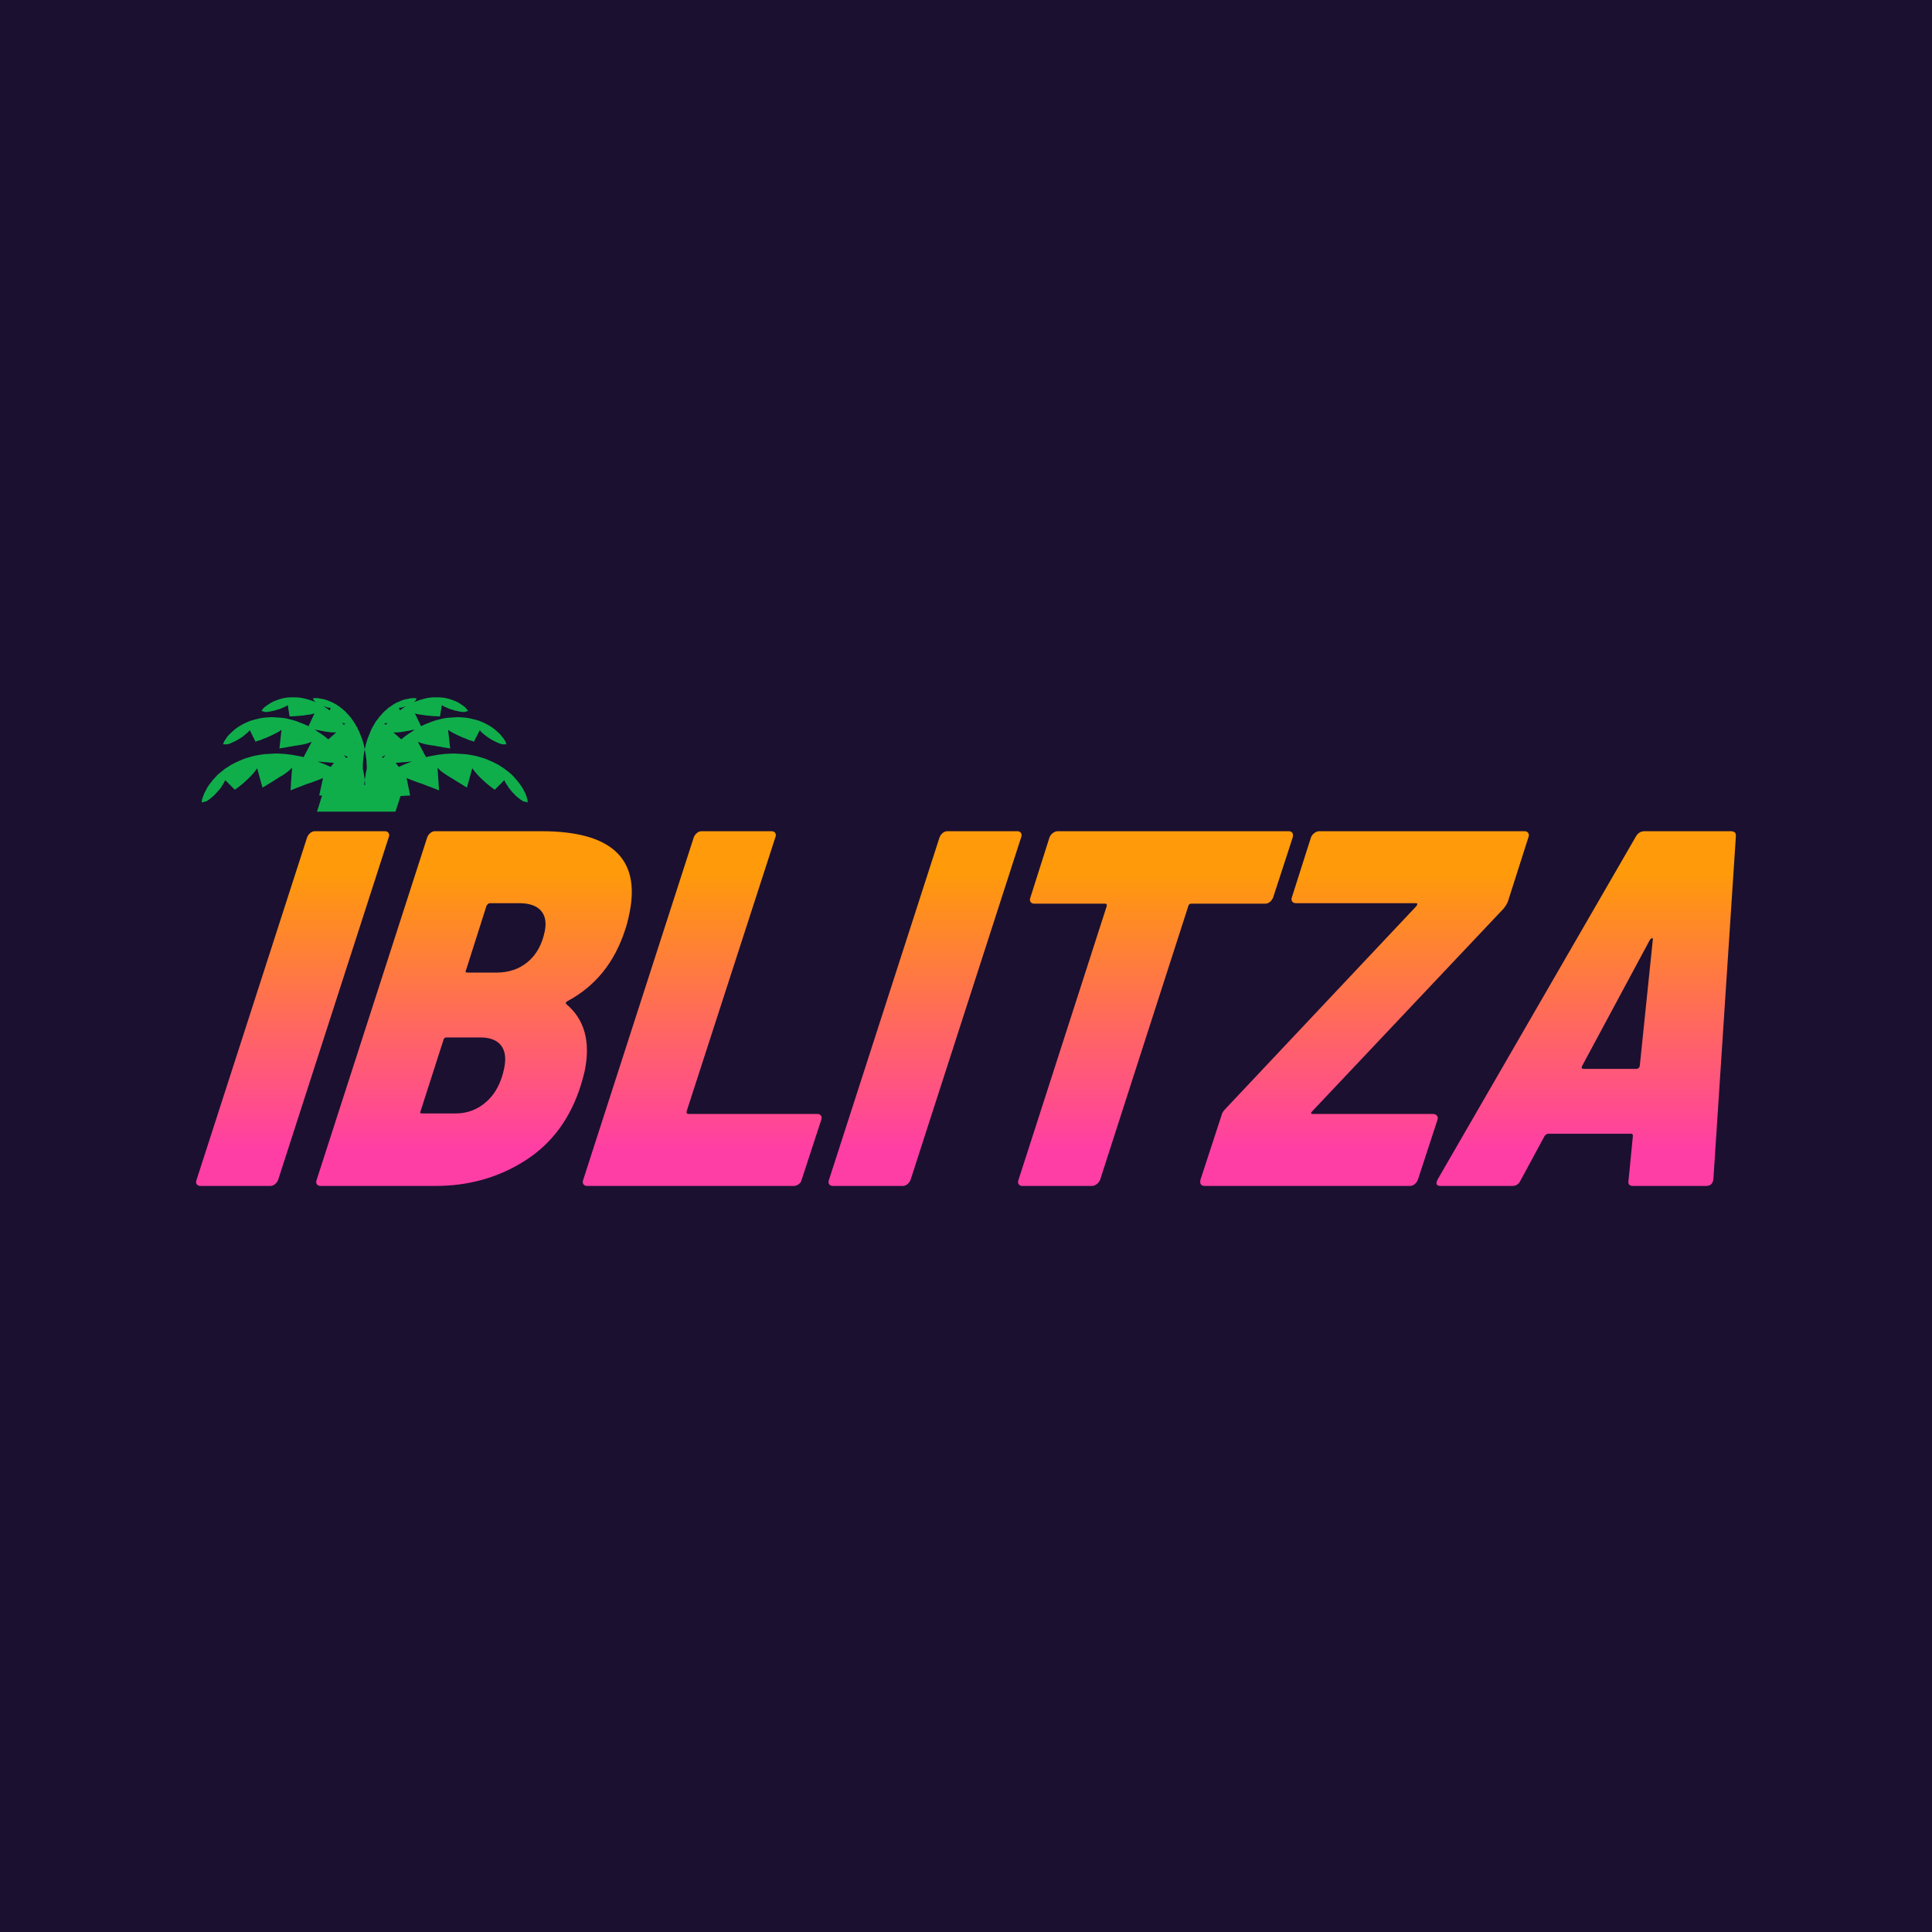
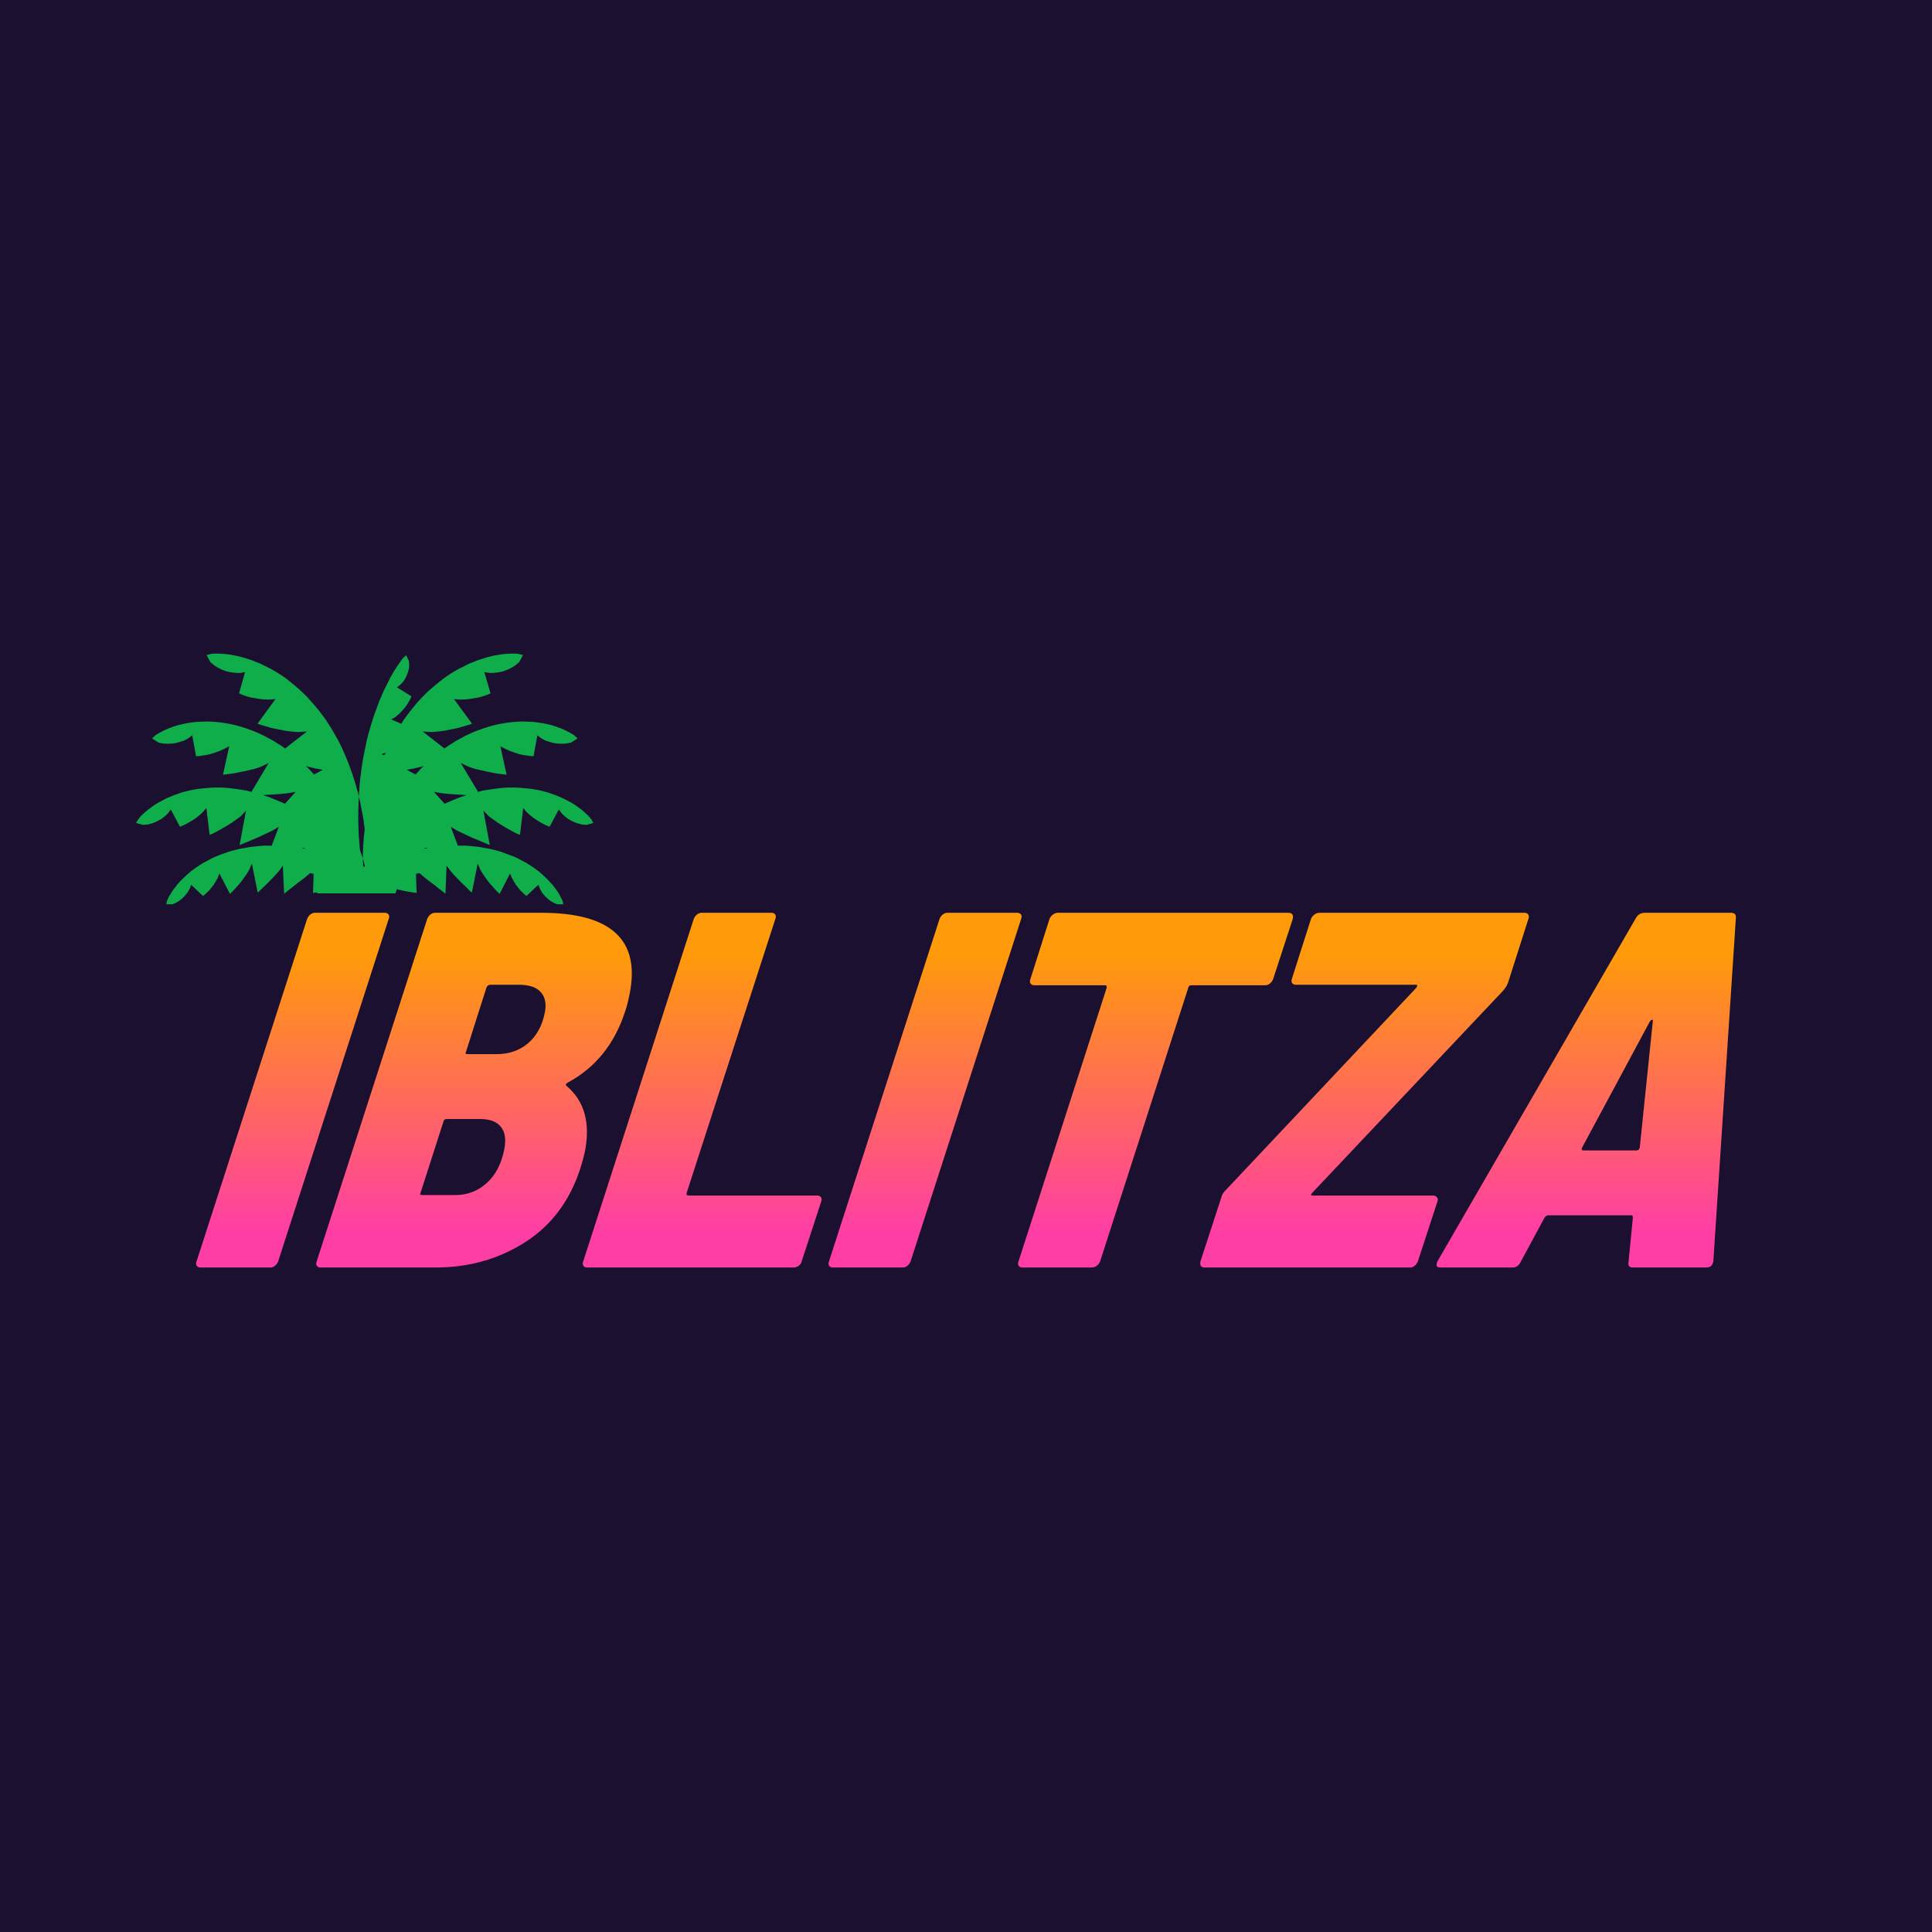
<svg xmlns="http://www.w3.org/2000/svg" viewBox="0 0 1024 1024" width="1024" height="1024">
  <defs>
-     <linearGradient id="sunset" gradientUnits="userSpaceOnUse" x1="0" y1="440.6" x2="0" y2="628.6">
+     <linearGradient id="sunset" gradientUnits="userSpaceOnUse" x1="0" y1="483.8" x2="0" y2="671.8">
      <stop offset="0.12" stop-color="#ff9a0a" />
      <stop offset="0.9" stop-color="#ff3ea5" />
    </linearGradient>
  </defs>
  <rect width="1024" height="1024" fill="#1b1030" />
  <g fill="#0fae4b">
-     <path d="M168.0,430.2 L209.6,430.2 L214.2,416.1 L172.5,416.1Z" />
-     <path d="M193.3,418.2 L194.5,416.8 L195.8,415.7 L197.1,414.7 L198.4,413.8 L199.8,412.9 L201.2,412.0 L202.6,411.1 L204.1,410.3 L205.5,409.5 L207.0,408.7 L208.4,407.9 L209.9,407.2 L211.4,406.5 L212.9,405.8 L214.5,405.1 L216.0,404.5 L217.6,403.9 L219.2,403.3 L220.8,402.8 L222.4,402.2 L224.0,401.8 L225.7,401.3 L227.4,400.9 L229.0,400.6 L230.7,400.3 L232.4,400.0 L234.1,399.8 L235.8,399.6 L237.6,399.5 L239.3,399.4 L241.0,399.4 L242.8,399.5 L244.5,399.6 L246.2,399.7 L248.0,399.9 L249.7,400.2 L251.4,400.5 L253.1,400.9 L254.8,401.4 L256.5,401.9 L258.1,402.5 L259.7,403.2 L261.3,403.9 L262.9,404.7 L264.4,405.5 L265.9,406.5 L267.3,407.4 L268.7,408.5 L270.1,409.6 L271.4,410.7 L272.6,412.0 L273.7,413.3 L274.8,414.6 L275.8,416.0 L276.8,417.4 L277.6,418.9 L278.4,420.4 L279.0,422.0 L279.5,423.6 L279.7,425.3 L279.7,425.3 L277.3,424.7 L275.9,423.8 L274.6,422.8 L273.5,421.9 L272.5,420.8 L271.5,419.8 L270.6,418.7 L269.7,417.6 L268.9,416.3 L268.0,415.0 L267.3,413.5 L262.2,418.6 L261.2,417.8 L260.2,417.1 L259.2,416.3 L258.2,415.5 L257.2,414.6 L256.1,413.6 L255.0,412.6 L253.9,411.5 L252.8,410.3 L251.6,408.9 L250.3,407.2 L247.5,417.4 L246.4,416.8 L245.2,416.0 L244.0,415.3 L242.7,414.5 L241.4,413.7 L240.0,412.8 L238.5,411.9 L237.0,411.0 L235.4,409.9 L233.7,408.7 L231.9,406.9 L232.7,418.9 L231.2,418.3 L229.7,417.7 L228.1,417.1 L226.4,416.5 L224.7,415.8 L223.0,415.2 L221.2,414.6 L219.4,413.9 L217.5,413.2 L215.5,412.4 L217.4,421.6 L215.9,421.7 L214.3,421.8 L212.7,421.9 L211.1,422.0 L209.4,422.1 L207.7,422.1 L205.9,422.0 L204.1,421.9 L202.3,421.8 L200.3,421.5 L198.3,421.1 L196.2,420.3 L193.3,418.2Z M193.3,418.2 L193.7,416.6 L194.4,415.1 L195.1,413.7 L195.8,412.4 L196.6,411.0 L197.4,409.7 L198.3,408.4 L199.1,407.1 L200.0,405.8 L201.0,404.6 L201.9,403.3 L202.9,402.1 L203.8,400.9 L204.9,399.7 L205.9,398.5 L207.0,397.3 L208.1,396.2 L209.2,395.0 L210.4,393.9 L211.6,392.9 L212.8,391.8 L214.0,390.8 L215.3,389.8 L216.6,388.9 L218.0,388.0 L219.3,387.1 L220.7,386.2 L222.2,385.5 L223.6,384.7 L225.1,384.0 L226.6,383.4 L228.1,382.8 L229.7,382.2 L231.3,381.7 L232.9,381.3 L234.5,380.9 L236.1,380.6 L237.7,380.4 L239.4,380.3 L241.1,380.2 L242.7,380.1 L244.4,380.2 L246.0,380.3 L247.7,380.5 L249.3,380.8 L250.9,381.2 L252.5,381.6 L254.1,382.1 L255.6,382.7 L257.1,383.4 L258.6,384.2 L260.0,385.0 L261.3,385.9 L262.6,386.9 L263.8,388.0 L265.0,389.1 L266.0,390.3 L267.0,391.6 L267.9,393.0 L268.4,394.5 L268.4,394.5 L266.1,394.5 L264.6,394.0 L263.2,393.4 L262.0,392.8 L260.8,392.2 L259.7,391.5 L258.6,390.8 L257.5,390.0 L256.4,389.1 L255.3,388.2 L254.3,387.0 L251.2,393.1 L250.2,392.7 L249.1,392.4 L248.0,392.0 L246.9,391.5 L245.8,391.1 L244.6,390.6 L243.3,390.0 L242.0,389.4 L240.6,388.7 L239.1,387.9 L237.5,386.8 L238.6,396.7 L237.4,396.5 L236.2,396.3 L234.9,396.1 L233.5,395.8 L232.1,395.6 L230.6,395.3 L229.1,395.1 L227.4,394.8 L225.6,394.5 L223.7,394.0 L221.5,393.2 L226.8,403.2 L225.3,403.2 L223.8,403.3 L222.2,403.3 L220.6,403.4 L218.9,403.6 L217.2,403.7 L215.4,403.9 L213.6,404.0 L211.7,404.2 L209.7,404.3 L215.0,411.3 L213.8,412.0 L212.5,412.7 L211.2,413.4 L209.8,414.2 L208.5,414.9 L207.0,415.6 L205.5,416.3 L204.0,416.9 L202.3,417.5 L200.6,418.1 L198.7,418.6 L196.6,418.8 L193.3,418.2Z M193.3,418.2 L193.1,416.7 L193.1,415.3 L193.3,413.9 L193.4,412.6 L193.7,411.2 L193.9,409.8 L194.2,408.4 L194.4,407.1 L194.8,405.7 L195.1,404.4 L195.5,403.0 L195.9,401.7 L196.3,400.3 L196.7,399.0 L197.2,397.7 L197.7,396.3 L198.3,395.0 L198.8,393.7 L199.5,392.4 L200.1,391.1 L200.8,389.9 L201.5,388.6 L202.3,387.4 L203.1,386.2 L203.9,385.0 L204.8,383.8 L205.7,382.7 L206.7,381.6 L207.6,380.5 L208.7,379.4 L209.8,378.4 L210.9,377.5 L212.0,376.5 L213.2,375.6 L214.4,374.8 L215.7,374.0 L217.0,373.3 L218.3,372.6 L219.7,372.0 L221.1,371.5 L222.5,371.0 L223.9,370.6 L225.4,370.2 L226.8,369.9 L228.3,369.7 L229.8,369.6 L231.3,369.6 L232.8,369.6 L234.2,369.7 L235.7,369.9 L237.1,370.2 L238.6,370.6 L240.0,371.1 L241.3,371.6 L242.6,372.2 L243.9,373.0 L245.1,373.8 L246.2,374.6 L247.2,375.6 L248.1,376.8 L248.1,376.8 L246.1,377.4 L244.6,377.3 L243.4,377.1 L242.2,376.8 L241.0,376.6 L239.9,376.2 L238.8,375.9 L237.7,375.5 L236.6,375.0 L235.4,374.5 L234.2,373.7 L233.2,379.7 L232.2,379.7 L231.2,379.6 L230.2,379.6 L229.2,379.5 L228.1,379.4 L227.0,379.3 L225.8,379.2 L224.5,379.0 L223.1,378.8 L221.6,378.6 L219.9,378.1 L223.8,386.2 L222.8,386.3 L221.7,386.5 L220.5,386.6 L219.4,386.8 L218.1,387.0 L216.8,387.3 L215.4,387.5 L213.9,387.8 L212.4,388.0 L210.6,388.2 L208.5,388.2 L216.1,394.9 L214.9,395.4 L213.6,395.9 L212.3,396.5 L211.0,397.0 L209.7,397.7 L208.3,398.3 L206.9,399.0 L205.4,399.8 L203.9,400.5 L202.3,401.2 L209.0,405.3 L208.2,406.3 L207.4,407.3 L206.5,408.3 L205.7,409.4 L204.7,410.4 L203.8,411.5 L202.8,412.5 L201.7,413.6 L200.6,414.7 L199.3,415.7 L197.9,416.7 L196.3,417.6 L193.3,418.2Z M193.3,418.2 L192.9,417.2 L192.7,416.2 L192.6,415.2 L192.5,414.1 L192.4,413.1 L192.3,412.1 L192.3,411.1 L192.2,410.0 L192.2,409.0 L192.2,408.0 L192.3,407.0 L192.3,405.9 L192.3,404.9 L192.4,403.9 L192.5,402.8 L192.6,401.8 L192.7,400.8 L192.9,399.7 L193.0,398.7 L193.2,397.7 L193.4,396.7 L193.7,395.6 L193.9,394.6 L194.2,393.6 L194.5,392.6 L194.8,391.6 L195.2,390.6 L195.6,389.6 L196.0,388.6 L196.4,387.6 L196.8,386.7 L197.3,385.7 L197.8,384.8 L198.4,383.8 L198.9,382.9 L199.5,382.0 L200.2,381.2 L200.8,380.3 L201.5,379.5 L202.2,378.7 L202.9,377.9 L203.7,377.1 L204.5,376.4 L205.3,375.7 L206.1,375.0 L207.0,374.4 L207.9,373.8 L208.8,373.2 L209.7,372.7 L210.7,372.2 L211.7,371.8 L212.6,371.4 L213.6,371.0 L214.7,370.7 L215.7,370.5 L216.7,370.3 L217.8,370.1 L218.8,370.0 L219.9,370.0 L220.9,370.2 L220.9,370.2 L220.1,371.5 L219.3,372.2 L218.5,372.8 L217.6,373.2 L216.8,373.6 L216.0,374.0 L215.2,374.3 L214.3,374.6 L213.4,374.9 L212.4,375.1 L211.4,375.2 L213.2,379.3 L212.5,379.7 L211.8,380.1 L211.1,380.5 L210.4,380.9 L209.6,381.3 L208.8,381.7 L207.9,382.1 L207.0,382.5 L206.0,382.9 L204.9,383.2 L203.6,383.5 L208.7,387.7 L208.0,388.2 L207.3,388.7 L206.5,389.2 L205.7,389.8 L204.9,390.3 L204.0,390.9 L203.1,391.5 L202.2,392.0 L201.1,392.7 L200.0,393.3 L198.5,393.8 L205.3,396.7 L204.6,397.4 L203.8,398.1 L203.0,398.8 L202.2,399.6 L201.4,400.3 L200.5,401.1 L199.7,401.9 L198.8,402.7 L197.8,403.6 L196.8,404.4 L202.4,406.1 L202.0,407.0 L201.6,407.9 L201.1,408.8 L200.7,409.7 L200.2,410.7 L199.7,411.6 L199.2,412.5 L198.6,413.5 L197.9,414.5 L197.2,415.4 L196.4,416.4 L195.3,417.3 L193.3,418.2Z M193.3,418.2 L192.2,416.8 L190.9,415.7 L189.6,414.7 L188.2,413.8 L186.9,412.9 L185.5,412.0 L184.1,411.1 L182.6,410.3 L181.2,409.5 L179.7,408.7 L178.2,407.9 L176.8,407.2 L175.3,406.5 L173.7,405.8 L172.2,405.1 L170.6,404.5 L169.1,403.9 L167.5,403.3 L165.9,402.8 L164.3,402.2 L162.6,401.8 L161.0,401.3 L159.3,400.9 L157.7,400.6 L156.0,400.3 L154.3,400.0 L152.6,399.8 L150.8,399.6 L149.1,399.5 L147.4,399.4 L145.7,399.4 L143.9,399.5 L142.2,399.6 L140.4,399.7 L138.7,399.9 L137.0,400.2 L135.3,400.5 L133.6,400.9 L131.9,401.4 L130.2,401.9 L128.6,402.5 L127.0,403.2 L125.4,403.9 L123.8,404.7 L122.3,405.5 L120.8,406.5 L119.3,407.4 L118.0,408.5 L116.6,409.6 L115.3,410.7 L114.1,412.0 L112.9,413.3 L111.9,414.6 L110.8,416.0 L109.9,417.4 L109.1,418.9 L108.3,420.4 L107.7,422.0 L107.1,423.6 L106.9,425.3 L106.9,425.3 L109.4,424.7 L110.8,423.8 L112.0,422.8 L113.1,421.9 L114.2,420.8 L115.1,419.8 L116.1,418.7 L117.0,417.6 L117.8,416.3 L118.6,415.0 L119.4,413.5 L124.5,418.6 L125.5,417.8 L126.5,417.1 L127.5,416.3 L128.5,415.5 L129.5,414.6 L130.6,413.6 L131.7,412.6 L132.8,411.5 L133.9,410.3 L135.1,408.9 L136.3,407.2 L139.1,417.4 L140.3,416.8 L141.5,416.0 L142.7,415.3 L144.0,414.5 L145.3,413.7 L146.7,412.8 L148.1,411.9 L149.7,411.0 L151.3,409.9 L152.9,408.7 L154.8,406.9 L154.0,418.9 L155.5,418.3 L157.0,417.7 L158.6,417.1 L160.2,416.5 L161.9,415.8 L163.7,415.2 L165.5,414.6 L167.3,413.9 L169.2,413.2 L171.2,412.4 L169.2,421.6 L170.8,421.7 L172.4,421.8 L174.0,421.9 L175.6,422.0 L177.3,422.1 L179.0,422.1 L180.8,422.0 L182.6,421.9 L184.4,421.8 L186.3,421.5 L188.3,421.1 L190.5,420.3 L193.3,418.2Z M193.3,418.2 L193.0,416.6 L192.3,415.1 L191.6,413.7 L190.8,412.4 L190.1,411.0 L189.2,409.7 L188.4,408.4 L187.5,407.1 L186.6,405.8 L185.7,404.6 L184.8,403.3 L183.8,402.1 L182.8,400.9 L181.8,399.7 L180.8,398.5 L179.7,397.3 L178.6,396.2 L177.5,395.0 L176.3,393.9 L175.1,392.9 L173.9,391.8 L172.7,390.8 L171.4,389.8 L170.1,388.9 L168.7,388.0 L167.4,387.1 L166.0,386.2 L164.5,385.5 L163.1,384.7 L161.6,384.0 L160.1,383.4 L158.5,382.8 L157.0,382.2 L155.4,381.7 L153.8,381.3 L152.2,380.9 L150.6,380.6 L148.9,380.4 L147.3,380.3 L145.6,380.2 L144.0,380.1 L142.3,380.2 L140.7,380.3 L139.0,380.5 L137.4,380.8 L135.8,381.2 L134.2,381.6 L132.6,382.1 L131.1,382.7 L129.6,383.4 L128.1,384.2 L126.7,385.0 L125.4,385.9 L124.1,386.9 L122.9,388.0 L121.7,389.1 L120.6,390.3 L119.7,391.6 L118.8,393.0 L118.2,394.5 L118.2,394.5 L120.6,394.5 L122.1,394.0 L123.4,393.4 L124.7,392.8 L125.8,392.2 L127.0,391.5 L128.1,390.8 L129.2,390.0 L130.2,389.1 L131.3,388.2 L132.4,387.0 L135.4,393.1 L136.5,392.7 L137.6,392.4 L138.7,392.0 L139.8,391.5 L140.9,391.1 L142.1,390.6 L143.4,390.0 L144.7,389.4 L146.1,388.7 L147.6,387.9 L149.2,386.8 L148.1,396.7 L149.3,396.5 L150.5,396.3 L151.8,396.1 L153.2,395.8 L154.6,395.6 L156.1,395.3 L157.6,395.1 L159.3,394.8 L161.0,394.5 L162.9,394.0 L165.2,393.2 L159.9,403.2 L161.4,403.2 L162.9,403.3 L164.5,403.3 L166.1,403.4 L167.8,403.6 L169.5,403.7 L171.3,403.9 L173.1,404.0 L175.0,404.2 L177.0,404.3 L171.6,411.3 L172.9,412.0 L174.2,412.7 L175.5,413.4 L176.8,414.2 L178.2,414.9 L179.7,415.6 L181.2,416.3 L182.7,416.9 L184.3,417.5 L186.1,418.1 L187.9,418.6 L190.1,418.8 L193.3,418.2Z M193.3,418.2 L193.6,416.7 L193.5,415.3 L193.4,413.9 L193.2,412.6 L193.0,411.2 L192.8,409.8 L192.5,408.4 L192.2,407.1 L191.9,405.7 L191.6,404.4 L191.2,403.0 L190.8,401.7 L190.4,400.3 L189.9,399.0 L189.5,397.7 L189.0,396.3 L188.4,395.0 L187.8,393.7 L187.2,392.4 L186.6,391.1 L185.9,389.9 L185.2,388.6 L184.4,387.4 L183.6,386.2 L182.8,385.0 L181.9,383.8 L181.0,382.7 L180.0,381.6 L179.0,380.5 L178.0,379.4 L176.9,378.4 L175.8,377.5 L174.6,376.5 L173.5,375.6 L172.2,374.8 L171.0,374.0 L169.7,373.3 L168.3,372.6 L167.0,372.0 L165.6,371.5 L164.2,371.0 L162.8,370.6 L161.3,370.2 L159.8,369.9 L158.4,369.7 L156.9,369.6 L155.4,369.6 L153.9,369.6 L152.4,369.7 L151.0,369.9 L149.5,370.2 L148.1,370.6 L146.7,371.1 L145.4,371.6 L144.1,372.2 L142.8,373.0 L141.6,373.8 L140.5,374.6 L139.4,375.6 L138.6,376.8 L138.6,376.8 L140.6,377.4 L142.0,377.3 L143.3,377.1 L144.5,376.8 L145.6,376.6 L146.8,376.2 L147.9,375.9 L149.0,375.5 L150.1,375.0 L151.3,374.5 L152.5,373.7 L153.5,379.7 L154.5,379.7 L155.4,379.6 L156.5,379.6 L157.5,379.5 L158.6,379.4 L159.7,379.3 L160.9,379.2 L162.2,379.0 L163.5,378.8 L165.0,378.6 L166.7,378.1 L162.9,386.2 L163.9,386.3 L165.0,386.5 L166.1,386.6 L167.3,386.8 L168.6,387.0 L169.9,387.3 L171.3,387.5 L172.7,387.8 L174.3,388.0 L176.0,388.2 L178.2,388.2 L170.6,394.9 L171.8,395.4 L173.1,395.9 L174.3,396.5 L175.7,397.0 L177.0,397.7 L178.4,398.3 L179.8,399.0 L181.2,399.8 L182.8,400.5 L184.4,401.2 L177.7,405.3 L178.5,406.3 L179.3,407.3 L180.1,408.3 L181.0,409.4 L181.9,410.4 L182.9,411.5 L183.9,412.5 L185.0,413.6 L186.1,414.7 L187.4,415.7 L188.8,416.7 L190.4,417.6 L193.3,418.2Z M193.3,418.2 L193.8,417.2 L194.0,416.2 L194.1,415.2 L194.2,414.1 L194.3,413.1 L194.4,412.1 L194.4,411.1 L194.4,410.0 L194.4,409.0 L194.4,408.0 L194.4,407.0 L194.4,405.9 L194.3,404.9 L194.3,403.9 L194.2,402.8 L194.1,401.8 L193.9,400.8 L193.8,399.7 L193.6,398.7 L193.4,397.7 L193.2,396.7 L193.0,395.6 L192.8,394.6 L192.5,393.6 L192.2,392.6 L191.9,391.6 L191.5,390.6 L191.1,389.6 L190.7,388.6 L190.3,387.6 L189.8,386.7 L189.4,385.7 L188.8,384.8 L188.3,383.8 L187.7,382.9 L187.1,382.0 L186.5,381.2 L185.9,380.3 L185.2,379.5 L184.5,378.7 L183.7,377.9 L183.0,377.1 L182.2,376.4 L181.4,375.7 L180.5,375.0 L179.7,374.4 L178.8,373.8 L177.9,373.2 L176.9,372.7 L176.0,372.2 L175.0,371.8 L174.0,371.4 L173.0,371.0 L172.0,370.7 L171.0,370.5 L170.0,370.3 L168.9,370.1 L167.9,370.0 L166.8,370.0 L165.8,370.2 L165.8,370.2 L166.6,371.5 L167.4,372.2 L168.2,372.8 L169.0,373.2 L169.8,373.6 L170.7,374.0 L171.5,374.3 L172.4,374.6 L173.3,374.9 L174.2,375.1 L175.3,375.2 L173.5,379.3 L174.2,379.7 L174.9,380.1 L175.6,380.5 L176.3,380.9 L177.1,381.3 L177.9,381.7 L178.8,382.1 L179.7,382.5 L180.7,382.9 L181.7,383.2 L183.0,383.5 L178.0,387.7 L178.7,388.2 L179.4,388.7 L180.2,389.2 L181.0,389.8 L181.8,390.3 L182.6,390.9 L183.5,391.5 L184.5,392.0 L185.5,392.7 L186.7,393.3 L188.2,393.8 L181.3,396.7 L182.1,397.4 L182.9,398.1 L183.7,398.8 L184.5,399.6 L185.3,400.3 L186.2,401.1 L187.0,401.9 L187.9,402.7 L188.9,403.6 L189.9,404.4 L184.3,406.1 L184.7,407.0 L185.1,407.9 L185.5,408.8 L186.0,409.7 L186.5,410.7 L187.0,411.6 L187.5,412.5 L188.1,413.5 L188.7,414.5 L189.5,415.4 L190.3,416.4 L191.3,417.3 L193.3,418.2Z" />
+     <path d="M168.0,473.5 L209.6,473.5 L214.2,459.4 L172.5,459.4Z" />
+     <path d="M193.3,461.5 L194.9,460.0 L196.7,459.0 L198.4,458.1 L200.2,457.3 L202.0,456.6 L203.8,455.8 L205.6,455.2 L207.4,454.5 L209.2,453.9 L211.1,453.3 L212.9,452.7 L214.8,452.2 L216.7,451.7 L218.6,451.2 L220.5,450.7 L222.4,450.3 L224.3,449.9 L226.3,449.6 L228.2,449.3 L230.2,449.0 L232.1,448.8 L234.1,448.6 L236.1,448.4 L238.1,448.3 L240.0,448.2 L242.0,448.2 L244.0,448.2 L246.0,448.2 L248.1,448.3 L250.1,448.5 L252.1,448.7 L254.1,448.9 L256.1,449.3 L258.1,449.6 L260.0,450.0 L262.0,450.5 L264.0,451.0 L265.9,451.6 L267.8,452.3 L269.7,453.0 L271.6,453.7 L273.5,454.5 L275.3,455.4 L277.1,456.4 L278.9,457.3 L280.6,458.4 L282.3,459.5 L284.0,460.7 L285.6,461.9 L287.1,463.2 L288.6,464.6 L290.1,466.0 L291.4,467.4 L292.8,468.9 L294.0,470.5 L295.2,472.1 L296.3,473.8 L297.2,475.5 L298.1,477.3 L298.6,479.3 L298.6,479.3 L295.4,479.3 L293.5,478.5 L291.9,477.6 L290.5,476.5 L289.2,475.3 L288.0,474.0 L287.0,472.6 L286.1,470.9 L285.4,468.9 L279.0,474.9 L277.9,473.9 L276.7,472.8 L275.6,471.7 L274.5,470.3 L273.4,468.9 L272.4,467.2 L271.3,465.3 L270.3,463.0 L264.8,473.8 L263.7,472.7 L262.5,471.5 L261.3,470.1 L260.0,468.7 L258.7,467.1 L257.4,465.3 L256.0,463.3 L254.6,461.0 L253.2,457.7 L250.1,473.1 L248.6,471.8 L247.2,470.3 L245.6,468.8 L244.0,467.2 L242.3,465.5 L240.5,463.6 L238.7,461.5 L236.7,458.8 L236.1,473.7 L234.4,472.3 L232.5,470.9 L230.7,469.4 L228.7,467.9 L226.7,466.4 L224.7,464.8 L222.6,463.0 L220.4,461.1 L220.8,473.3 L218.9,473.0 L217.1,472.7 L215.2,472.4 L213.2,472.0 L211.3,471.5 L209.3,471.0 L207.2,470.4 L205.1,469.8 L203.0,469.0 L200.8,468.0 L198.6,466.8 L196.2,465.1 L193.3,461.5Z M193.3,461.5 L194.3,459.1 L195.7,457.2 L197.2,455.4 L198.7,453.7 L200.3,452.0 L201.9,450.4 L203.5,448.8 L205.2,447.2 L206.8,445.7 L208.6,444.2 L210.3,442.7 L212.1,441.2 L213.9,439.7 L215.7,438.3 L217.5,436.9 L219.4,435.6 L221.3,434.3 L223.3,433.0 L225.2,431.7 L227.2,430.5 L229.3,429.4 L231.3,428.2 L233.4,427.1 L235.5,426.1 L237.7,425.1 L239.8,424.2 L242.0,423.3 L244.3,422.4 L246.5,421.7 L248.8,420.9 L251.1,420.3 L253.4,419.7 L255.7,419.1 L258.1,418.7 L260.5,418.3 L262.9,418.0 L265.3,417.7 L267.7,417.5 L270.1,417.4 L272.5,417.4 L274.9,417.5 L277.3,417.7 L279.7,417.9 L282.1,418.2 L284.5,418.6 L286.8,419.1 L289.1,419.7 L291.5,420.4 L293.7,421.2 L296.0,422.1 L298.1,423.0 L300.3,424.1 L302.4,425.2 L304.4,426.4 L306.4,427.8 L308.3,429.2 L310.0,430.7 L311.7,432.3 L313.3,434.1 L314.5,436.2 L314.5,436.2 L310.9,437.2 L308.5,437.0 L306.4,436.5 L304.5,435.8 L302.6,434.9 L300.9,433.9 L299.3,432.6 L297.7,431.1 L296.2,429.0 L291.3,438.2 L289.6,437.5 L288.0,436.7 L286.3,435.8 L284.7,434.8 L282.9,433.6 L281.1,432.2 L279.2,430.5 L277.3,428.3 L275.6,442.5 L273.9,441.8 L272.1,440.9 L270.3,439.9 L268.3,438.8 L266.3,437.6 L264.1,436.2 L261.8,434.6 L259.2,432.7 L256.2,429.6 L259.6,447.9 L257.5,447.0 L255.3,446.1 L253.0,445.1 L250.5,444.1 L247.9,442.9 L245.2,441.6 L242.2,440.2 L238.9,438.2 L245.1,454.6 L242.6,453.9 L240.0,453.2 L237.3,452.4 L234.5,451.7 L231.6,450.9 L228.7,450.1 L225.6,449.3 L222.3,448.2 L228.5,461.2 L226.4,461.8 L224.3,462.3 L222.1,462.8 L219.8,463.3 L217.5,463.8 L215.1,464.2 L212.6,464.5 L210.0,464.8 L207.3,464.9 L204.5,464.9 L201.5,464.7 L198.2,464.0 L193.3,461.5Z M193.3,461.5 L193.4,458.7 L194.0,456.2 L194.8,453.8 L195.6,451.5 L196.5,449.1 L197.4,446.8 L198.4,444.6 L199.5,442.3 L200.5,440.1 L201.7,437.8 L202.8,435.6 L204.0,433.4 L205.2,431.2 L206.5,429.1 L207.8,426.9 L209.2,424.8 L210.6,422.7 L212.1,420.6 L213.6,418.6 L215.1,416.5 L216.7,414.6 L218.4,412.6 L220.1,410.7 L221.8,408.8 L223.6,406.9 L225.5,405.1 L227.4,403.4 L229.3,401.6 L231.3,400.0 L233.4,398.4 L235.4,396.8 L237.6,395.3 L239.8,393.9 L242.0,392.5 L244.3,391.3 L246.6,390.0 L249.0,388.9 L251.4,387.8 L253.9,386.9 L256.4,386.0 L258.9,385.2 L261.4,384.5 L264.0,383.9 L266.6,383.4 L269.2,383.0 L271.8,382.7 L274.4,382.5 L277.0,382.4 L279.6,382.5 L282.3,382.6 L284.8,382.9 L287.4,383.3 L290.0,383.8 L292.5,384.4 L294.9,385.2 L297.4,386.1 L299.7,387.1 L302.0,388.3 L304.2,389.6 L306.1,391.4 L306.1,391.4 L302.6,393.6 L300.0,394.1 L297.7,394.2 L295.5,394.1 L293.3,393.8 L291.2,393.2 L289.1,392.5 L287.0,391.4 L284.8,389.7 L282.8,400.8 L280.9,400.7 L279.0,400.4 L277.0,400.1 L274.9,399.6 L272.8,398.9 L270.5,398.1 L268.0,397.0 L265.2,395.5 L268.5,410.6 L266.6,410.4 L264.5,410.1 L262.3,409.8 L259.9,409.3 L257.4,408.8 L254.7,408.2 L251.7,407.5 L248.4,406.4 L244.2,404.4 L254.6,421.7 L252.2,421.6 L249.6,421.5 L246.9,421.4 L244.0,421.2 L240.9,421.0 L237.7,420.8 L234.1,420.4 L230.0,419.7 L242.7,433.9 L239.9,434.2 L237.0,434.4 L234.0,434.7 L230.9,435.1 L227.7,435.4 L224.4,435.8 L220.9,436.1 L217.1,436.4 L228.7,447.0 L226.8,448.4 L224.8,449.8 L222.8,451.2 L220.7,452.6 L218.6,454.0 L216.3,455.4 L214.0,456.7 L211.5,458.0 L208.8,459.2 L206.0,460.4 L202.9,461.4 L199.3,462.1 L193.3,461.5Z M193.3,461.5 L192.5,458.7 L192.3,456.1 L192.3,453.4 L192.4,450.9 L192.5,448.3 L192.7,445.7 L192.9,443.1 L193.2,440.5 L193.5,438.0 L193.9,435.4 L194.3,432.9 L194.8,430.3 L195.3,427.8 L195.8,425.2 L196.4,422.7 L197.0,420.1 L197.7,417.6 L198.4,415.1 L199.2,412.6 L200.0,410.1 L200.9,407.6 L201.8,405.1 L202.8,402.6 L203.8,400.2 L204.9,397.7 L206.0,395.3 L207.2,392.9 L208.5,390.6 L209.8,388.3 L211.2,385.9 L212.6,383.7 L214.1,381.4 L215.7,379.2 L217.3,377.1 L219.0,375.0 L220.7,372.9 L222.5,370.9 L224.4,368.9 L226.3,367.0 L228.3,365.2 L230.4,363.4 L232.5,361.7 L234.6,360.0 L236.8,358.4 L239.1,356.9 L241.4,355.5 L243.8,354.2 L246.2,353.0 L248.6,351.8 L251.1,350.8 L253.6,349.8 L256.2,349.0 L258.7,348.2 L261.3,347.6 L264.0,347.1 L266.6,346.7 L269.2,346.5 L271.9,346.4 L274.5,346.5 L277.2,347.2 L277.2,347.2 L275.2,350.9 L273.1,352.7 L271.0,354.0 L268.8,355.0 L266.7,355.8 L264.4,356.3 L262.1,356.6 L259.6,356.7 L256.7,356.2 L260.0,367.5 L258.1,368.3 L256.1,369.0 L254.0,369.6 L251.8,370.0 L249.4,370.4 L246.8,370.7 L244.0,370.8 L240.6,370.5 L250.2,383.6 L248.1,384.3 L246.0,384.9 L243.6,385.6 L241.2,386.2 L238.5,386.7 L235.6,387.3 L232.4,387.7 L228.8,388.0 L224.0,387.7 L240.6,400.6 L238.1,401.5 L235.5,402.4 L232.8,403.3 L229.9,404.3 L226.8,405.3 L223.6,406.3 L219.9,407.2 L215.6,408.0 L233.0,417.5 L230.3,418.8 L227.6,420.1 L224.7,421.5 L221.8,422.9 L218.8,424.4 L215.6,425.9 L212.3,427.4 L208.6,428.9 L223.6,435.5 L222.2,437.6 L220.7,439.7 L219.2,441.7 L217.6,443.8 L215.9,445.9 L214.1,448.0 L212.2,450.1 L210.2,452.2 L208.0,454.3 L205.5,456.3 L202.8,458.3 L199.4,460.2 L193.3,461.5Z M193.3,461.5 L191.7,460.0 L190.0,459.0 L188.3,458.1 L186.5,457.3 L184.7,456.6 L182.9,455.8 L181.1,455.2 L179.3,454.5 L177.4,453.9 L175.6,453.3 L173.7,452.7 L171.9,452.2 L170.0,451.7 L168.1,451.2 L166.2,450.7 L164.3,450.3 L162.4,449.9 L160.4,449.6 L158.5,449.3 L156.5,449.0 L154.6,448.8 L152.6,448.6 L150.6,448.4 L148.6,448.3 L146.6,448.2 L144.6,448.2 L142.6,448.2 L140.6,448.2 L138.6,448.3 L136.6,448.5 L134.6,448.7 L132.6,448.9 L130.6,449.3 L128.6,449.6 L126.6,450.0 L124.7,450.5 L122.7,451.0 L120.8,451.6 L118.8,452.3 L116.9,453.0 L115.1,453.7 L113.2,454.5 L111.4,455.4 L109.6,456.4 L107.8,457.3 L106.1,458.4 L104.4,459.5 L102.7,460.7 L101.1,461.9 L99.6,463.2 L98.1,464.6 L96.6,466.0 L95.2,467.4 L93.9,468.9 L92.7,470.5 L91.5,472.1 L90.4,473.8 L89.4,475.5 L88.6,477.3 L88.1,479.3 L88.1,479.3 L91.3,479.3 L93.2,478.5 L94.8,477.6 L96.2,476.5 L97.5,475.3 L98.6,474.0 L99.7,472.6 L100.6,470.9 L101.3,468.9 L107.6,474.9 L108.8,473.9 L110.0,472.8 L111.1,471.7 L112.2,470.3 L113.3,468.9 L114.3,467.2 L115.4,465.3 L116.3,463.0 L121.9,473.8 L123.0,472.7 L124.2,471.5 L125.4,470.1 L126.7,468.7 L128.0,467.1 L129.3,465.3 L130.7,463.3 L132.1,461.0 L133.5,457.7 L136.6,473.1 L138.0,471.8 L139.5,470.3 L141.1,468.8 L142.7,467.2 L144.4,465.5 L146.1,463.6 L148.0,461.5 L149.9,458.8 L150.6,473.7 L152.3,472.3 L154.1,470.9 L156.0,469.4 L157.9,467.9 L159.9,466.4 L162.0,464.8 L164.1,463.0 L166.3,461.1 L165.9,473.3 L167.7,473.0 L169.6,472.7 L171.5,472.4 L173.5,472.0 L175.4,471.5 L177.4,471.0 L179.5,470.4 L181.5,469.8 L183.7,469.0 L185.8,468.0 L188.1,466.8 L190.5,465.1 L193.3,461.5Z M193.3,461.5 L192.3,459.1 L191.0,457.2 L189.5,455.4 L188.0,453.7 L186.4,452.0 L184.8,450.4 L183.2,448.8 L181.5,447.2 L179.8,445.7 L178.1,444.2 L176.4,442.7 L174.6,441.2 L172.8,439.7 L171.0,438.3 L169.1,436.9 L167.3,435.6 L165.3,434.3 L163.4,433.0 L161.4,431.7 L159.4,430.5 L157.4,429.4 L155.4,428.2 L153.3,427.1 L151.1,426.1 L149.0,425.1 L146.8,424.2 L144.6,423.3 L142.4,422.4 L140.2,421.7 L137.9,420.9 L135.6,420.3 L133.3,419.7 L130.9,419.1 L128.6,418.7 L126.2,418.3 L123.8,418.0 L121.4,417.7 L119.0,417.5 L116.6,417.4 L114.2,417.4 L111.8,417.5 L109.4,417.7 L107.0,417.9 L104.6,418.2 L102.2,418.6 L99.9,419.1 L97.5,419.7 L95.2,420.4 L93.0,421.2 L90.7,422.1 L88.5,423.0 L86.4,424.1 L84.3,425.2 L82.3,426.4 L80.3,427.8 L78.4,429.2 L76.6,430.7 L74.9,432.3 L73.4,434.1 L72.1,436.2 L72.1,436.2 L75.8,437.2 L78.2,437.0 L80.3,436.5 L82.2,435.8 L84.0,434.9 L85.8,433.9 L87.4,432.6 L89.0,431.1 L90.5,429.0 L95.4,438.2 L97.0,437.5 L98.7,436.7 L100.3,435.8 L102.0,434.8 L103.8,433.6 L105.6,432.2 L107.4,430.5 L109.4,428.3 L111.1,442.5 L112.8,441.8 L114.5,440.9 L116.4,439.9 L118.3,438.8 L120.4,437.6 L122.6,436.2 L124.9,434.6 L127.5,432.7 L130.4,429.6 L127.0,447.9 L129.1,447.0 L131.4,446.1 L133.7,445.1 L136.1,444.1 L138.7,442.9 L141.5,441.6 L144.4,440.2 L147.8,438.2 L141.6,454.6 L144.1,453.9 L146.7,453.2 L149.4,452.4 L152.2,451.7 L155.0,450.9 L158.0,450.1 L161.1,449.3 L164.4,448.2 L158.2,461.2 L160.3,461.8 L162.4,462.3 L164.6,462.8 L166.9,463.3 L169.2,463.8 L171.6,464.2 L174.1,464.5 L176.7,464.8 L179.3,464.9 L182.1,464.9 L185.1,464.7 L188.5,464.0 L193.3,461.5Z M193.3,461.5 L193.3,458.7 L192.7,456.2 L191.9,453.8 L191.1,451.5 L190.2,449.1 L189.2,446.8 L188.2,444.6 L187.2,442.3 L186.1,440.1 L185.0,437.8 L183.9,435.6 L182.7,433.4 L181.4,431.2 L180.2,429.1 L178.8,426.9 L177.5,424.8 L176.1,422.7 L174.6,420.6 L173.1,418.6 L171.6,416.5 L170.0,414.6 L168.3,412.6 L166.6,410.7 L164.9,408.8 L163.1,406.9 L161.2,405.1 L159.3,403.4 L157.4,401.6 L155.4,400.0 L153.3,398.4 L151.2,396.8 L149.1,395.3 L146.9,393.9 L144.6,392.5 L142.4,391.3 L140.0,390.0 L137.7,388.9 L135.2,387.8 L132.8,386.9 L130.3,386.0 L127.8,385.2 L125.3,384.5 L122.7,383.9 L120.1,383.4 L117.5,383.0 L114.9,382.7 L112.3,382.5 L109.7,382.4 L107.0,382.5 L104.4,382.6 L101.8,382.9 L99.3,383.3 L96.7,383.8 L94.2,384.4 L91.7,385.2 L89.3,386.1 L87.0,387.1 L84.7,388.3 L82.5,389.6 L80.6,391.4 L80.6,391.4 L84.1,393.6 L86.6,394.1 L89.0,394.2 L91.2,394.1 L93.3,393.8 L95.4,393.2 L97.6,392.5 L99.7,391.4 L101.9,389.7 L103.9,400.8 L105.8,400.7 L107.7,400.4 L109.7,400.1 L111.7,399.6 L113.9,398.9 L116.2,398.1 L118.7,397.0 L121.5,395.5 L118.2,410.6 L120.1,410.4 L122.2,410.1 L124.4,409.8 L126.8,409.3 L129.3,408.8 L132.0,408.2 L135.0,407.5 L138.3,406.4 L142.4,404.4 L132.1,421.7 L134.5,421.6 L137.1,421.5 L139.8,421.4 L142.7,421.2 L145.7,421.0 L149.0,420.8 L152.6,420.4 L156.7,419.7 L144.0,433.9 L146.8,434.2 L149.7,434.4 L152.7,434.7 L155.8,435.1 L159.0,435.4 L162.3,435.8 L165.8,436.1 L169.6,436.4 L158.0,447.0 L159.9,448.4 L161.8,449.8 L163.9,451.2 L165.9,452.6 L168.1,454.0 L170.4,455.4 L172.7,456.7 L175.2,458.0 L177.8,459.2 L180.7,460.4 L183.8,461.4 L187.4,462.1 L193.3,461.5Z M193.3,461.5 L194.2,458.7 L194.4,456.1 L194.4,453.4 L194.3,450.9 L194.2,448.3 L194.0,445.7 L193.8,443.1 L193.5,440.5 L193.1,438.0 L192.8,435.4 L192.4,432.9 L191.9,430.3 L191.4,427.8 L190.9,425.2 L190.3,422.7 L189.7,420.1 L189.0,417.6 L188.3,415.1 L187.5,412.6 L186.7,410.1 L185.8,407.6 L184.9,405.1 L183.9,402.6 L182.9,400.2 L181.8,397.7 L180.7,395.3 L179.5,392.9 L178.2,390.6 L176.9,388.3 L175.5,385.9 L174.1,383.7 L172.6,381.4 L171.0,379.2 L169.4,377.1 L167.7,375.0 L165.9,372.9 L164.1,370.9 L162.3,368.9 L160.3,367.0 L158.4,365.2 L156.3,363.4 L154.2,361.7 L152.1,360.0 L149.9,358.4 L147.6,356.9 L145.3,355.5 L142.9,354.2 L140.5,353.0 L138.1,351.8 L135.6,350.8 L133.1,349.8 L130.5,349.0 L127.9,348.2 L125.3,347.6 L122.7,347.1 L120.1,346.7 L117.5,346.5 L114.8,346.4 L112.2,346.5 L109.5,347.2 L109.5,347.2 L111.5,350.9 L113.6,352.7 L115.7,354.0 L117.8,355.0 L120.0,355.8 L122.2,356.3 L124.6,356.6 L127.1,356.7 L129.9,356.2 L126.7,367.5 L128.6,368.3 L130.5,369.0 L132.6,369.6 L134.9,370.0 L137.2,370.4 L139.8,370.7 L142.7,370.8 L146.0,370.5 L136.5,383.6 L138.6,384.3 L140.7,384.9 L143.0,385.6 L145.5,386.2 L148.2,386.7 L151.1,387.3 L154.3,387.7 L157.9,388.0 L162.7,387.7 L146.1,400.6 L148.6,401.5 L151.2,402.4 L153.9,403.3 L156.8,404.3 L159.8,405.3 L163.1,406.3 L166.7,407.2 L171.1,408.0 L153.6,417.5 L156.3,418.8 L159.1,420.1 L162.0,421.5 L164.9,422.9 L167.9,424.4 L171.1,425.9 L174.4,427.4 L178.0,428.9 L163.1,435.5 L164.5,437.6 L166.0,439.7 L167.5,441.7 L169.1,443.8 L170.8,445.9 L172.6,448.0 L174.5,450.1 L176.5,452.2 L178.7,454.3 L181.2,456.3 L183.9,458.3 L187.3,460.2 L193.3,461.5Z M193.3,461.5 L192.3,459.5 L191.8,457.5 L191.5,455.5 L191.2,453.6 L190.9,451.6 L190.7,449.6 L190.5,447.7 L190.4,445.7 L190.2,443.7 L190.1,441.7 L190.0,439.8 L190.0,437.8 L189.9,435.8 L189.9,433.8 L189.9,431.9 L189.9,429.9 L190.0,427.9 L190.0,425.9 L190.1,424.0 L190.2,422.0 L190.3,420.0 L190.5,418.0 L190.6,416.0 L190.8,414.1 L191.0,412.1 L191.3,410.1 L191.5,408.1 L191.8,406.2 L192.1,404.2 L192.4,402.2 L192.8,400.3 L193.2,398.3 L193.6,396.3 L194.0,394.4 L194.4,392.4 L194.9,390.5 L195.4,388.5 L196.0,386.6 L196.5,384.7 L197.1,382.8 L197.7,380.9 L198.3,379.0 L199.0,377.1 L199.7,375.2 L200.4,373.3 L201.1,371.4 L201.9,369.6 L202.7,367.7 L203.5,365.9 L204.4,364.1 L205.3,362.3 L206.2,360.5 L207.1,358.8 L208.1,357.0 L209.1,355.3 L210.2,353.6 L211.3,352.0 L212.5,350.3 L213.7,348.7 L215.3,347.3 L215.3,347.3 L216.7,350.3 L216.9,352.5 L216.7,354.5 L216.2,356.4 L215.5,358.1 L214.7,359.8 L213.6,361.4 L212.2,362.9 L210.4,364.3 L218.1,369.1 L217.3,370.8 L216.4,372.4 L215.4,374.0 L214.2,375.5 L212.9,377.0 L211.4,378.5 L209.6,380.0 L207.3,381.3 L218.8,386.2 L217.7,387.7 L216.4,389.3 L215.1,390.8 L213.6,392.4 L211.9,393.9 L210.1,395.4 L208.0,396.9 L205.5,398.4 L202.1,399.8 L217.6,404.2 L216.1,405.8 L214.5,407.4 L212.7,409.0 L210.9,410.6 L208.9,412.2 L206.7,413.9 L204.3,415.5 L201.3,417.1 L216.2,420.5 L214.5,422.2 L212.7,423.9 L210.8,425.6 L208.9,427.4 L206.9,429.1 L204.9,430.9 L202.6,432.7 L200.2,434.5 L212.5,437.1 L211.7,439.0 L211.0,440.8 L210.1,442.7 L209.2,444.6 L208.3,446.5 L207.2,448.3 L206.1,450.2 L204.8,452.1 L203.4,454.0 L201.9,455.9 L200.1,457.8 L197.8,459.7 L193.3,461.5Z" />
  </g>
-   <path d="M104.18 625.34 162.79 443.78Q163.33 442.44 164.45 441.50Q165.58 440.56 166.92 440.56H203.99Q205.33 440.56 205.95 441.50Q206.57 442.44 206.03 443.78L147.42 625.34Q146.89 626.69 145.76 627.63Q144.63 628.57 143.29 628.57H106.22Q104.88 628.57 104.26 627.63Q103.64 626.69 104.18 625.34ZM230.85 628.57H169.88Q168.54 628.57 167.92 627.63Q167.30 626.69 167.84 625.34L226.44 443.78Q226.98 442.44 228.11 441.50Q229.24 440.56 230.58 440.56H286.98Q342.31 440.56 333.72 483.53Q332.48 489.71 331.30 492.93Q322.92 518.71 300.95 530.53Q299.45 531.34 300.09 532.14Q314.59 544.23 309.97 567.33Q309.49 569.75 307.88 575.12Q299.66 601.44 278.55 615.00Q257.44 628.57 230.85 628.57ZM257.87 480.04 247.02 514.15Q246.21 515.49 247.82 515.49H263.13Q273.07 515.49 279.87 509.72Q286.66 503.94 288.76 493.47Q290.15 486.48 286.63 482.59Q283.12 478.70 275.06 478.70H259.75Q258.67 478.70 257.87 480.04ZM267.27 565.99Q268.83 558.20 265.50 554.03Q262.17 549.87 254.65 549.87H236.65Q235.31 549.87 235.04 551.21L222.95 588.82Q222.15 590.16 223.76 590.16H241.48Q250.88 590.16 257.92 583.85Q264.96 577.54 267.27 565.99ZM309.11 625.34 367.72 443.78Q368.26 442.44 369.39 441.50Q370.51 440.56 371.86 440.56H408.92Q410.27 440.56 410.88 441.50Q411.50 442.44 410.96 443.78L363.91 589.08Q363.64 590.43 364.98 590.43H433.20Q434.55 590.43 435.16 591.37Q435.78 592.31 435.24 593.65L424.88 625.34Q424.61 626.69 423.35 627.63Q422.08 628.57 420.74 628.57H311.16Q309.81 628.57 309.20 627.63Q308.58 626.69 309.11 625.34ZM439.38 625.34 497.99 443.78Q498.52 442.44 499.65 441.50Q500.78 440.56 502.12 440.56H539.19Q540.53 440.56 541.15 441.50Q541.77 442.44 541.23 443.78L482.62 625.34Q482.09 626.69 480.96 627.63Q479.83 628.57 478.49 628.57H441.42Q440.08 628.57 439.46 627.63Q438.84 626.69 439.38 625.34ZM685.19 443.78 674.77 475.74Q674.23 477.08 673.11 478.02Q671.98 478.96 670.63 478.96H631.42Q630.08 478.96 629.81 480.31L583.07 625.34Q582.54 626.69 581.28 627.63Q580.01 628.57 578.67 628.57H541.87Q540.53 628.57 539.91 627.63Q539.29 626.69 539.83 625.34L586.57 480.31Q586.83 478.96 585.76 478.96H548.16Q546.82 478.96 546.20 478.02Q545.58 477.08 546.12 475.74L556.27 443.78Q556.81 442.44 558.07 441.50Q559.33 440.56 560.67 440.56H682.88Q685.84 440.56 685.19 443.78ZM636.26 625.34 647.32 591.50Q647.75 589.35 649.74 587.47L750.67 480.31Q751.80 478.70 750.46 478.70H686.80Q685.46 478.70 684.84 477.75Q684.23 476.81 684.76 475.47L694.86 443.78Q695.40 442.44 696.66 441.50Q697.92 440.56 699.27 440.56H808.04Q809.39 440.56 810.00 441.50Q810.62 442.44 810.09 443.78L799.29 477.62Q798.64 479.50 796.87 481.65L695.67 588.82Q694.00 590.43 695.88 590.43H759.54Q760.88 590.43 761.63 591.37Q762.38 592.31 761.85 593.65L751.48 625.34Q750.94 626.69 749.81 627.63Q748.69 628.57 747.34 628.57H638.57Q635.61 628.57 636.26 625.34ZM863.16 625.61 865.47 601.98Q865.41 600.90 864.61 600.90H820.56Q819.75 600.90 818.73 601.98L805.95 625.61Q804.55 628.57 801.60 628.57H763.46Q760.24 628.57 762.01 625.08L867.13 443.24Q868.75 440.56 871.70 440.56H917.36Q920.31 440.56 920.05 443.24L908.12 625.08L908.01 625.61Q907.42 628.57 904.20 628.57H865.52Q862.57 628.57 863.16 625.61ZM839.52 566.52H867.19Q868.80 566.52 869.12 564.91L876.00 498.30Q876.21 497.23 875.67 497.23Q875.14 497.23 874.39 498.30L838.45 565.18Q837.91 566.52 839.52 566.52Z" fill="url(#sunset)" />
+   <path d="M104.18 668.59 162.79 487.02Q163.33 485.68 164.45 484.74Q165.58 483.80 166.92 483.80H203.99Q205.33 483.80 205.95 484.74Q206.57 485.68 206.03 487.02L147.42 668.59Q146.89 669.93 145.76 670.87Q144.63 671.81 143.29 671.81H106.22Q104.88 671.81 104.26 670.87Q103.64 669.93 104.18 668.59ZM230.85 671.81H169.88Q168.54 671.81 167.92 670.87Q167.30 669.93 167.84 668.59L226.44 487.02Q226.98 485.68 228.11 484.74Q229.24 483.80 230.58 483.80H286.98Q342.31 483.80 333.72 526.77Q332.48 532.95 331.30 536.17Q322.92 561.96 300.95 573.78Q299.45 574.58 300.09 575.39Q314.59 587.47 309.97 610.57Q309.49 612.99 307.88 618.36Q299.66 644.68 278.55 658.25Q257.44 671.81 230.85 671.81ZM257.87 523.28 247.02 557.39Q246.21 558.73 247.82 558.73H263.13Q273.07 558.73 279.87 552.96Q286.66 547.19 288.76 536.71Q290.15 529.73 286.63 525.83Q283.12 521.94 275.06 521.94H259.75Q258.67 521.94 257.87 523.28ZM267.27 609.23Q268.83 601.44 265.50 597.28Q262.17 593.11 254.65 593.11H236.65Q235.31 593.11 235.04 594.46L222.95 632.06Q222.15 633.40 223.76 633.40H241.48Q250.88 633.40 257.92 627.09Q264.96 620.78 267.27 609.23ZM309.11 668.59 367.72 487.02Q368.26 485.68 369.39 484.74Q370.51 483.80 371.86 483.80H408.92Q410.27 483.80 410.88 484.74Q411.50 485.68 410.96 487.02L363.91 632.33Q363.64 633.67 364.98 633.67H433.20Q434.55 633.67 435.16 634.61Q435.78 635.55 435.24 636.89L424.88 668.59Q424.61 669.93 423.35 670.87Q422.08 671.81 420.74 671.81H311.16Q309.81 671.81 309.20 670.87Q308.58 669.93 309.11 668.59ZM439.38 668.59 497.99 487.02Q498.52 485.68 499.65 484.74Q500.78 483.80 502.12 483.80H539.19Q540.53 483.80 541.15 484.74Q541.77 485.68 541.23 487.02L482.62 668.59Q482.09 669.93 480.96 670.87Q479.83 671.81 478.49 671.81H441.42Q440.08 671.81 439.46 670.87Q438.84 669.93 439.38 668.59ZM685.19 487.02 674.77 518.98Q674.23 520.33 673.11 521.27Q671.98 522.21 670.63 522.21H631.42Q630.08 522.21 629.81 523.55L583.07 668.59Q582.54 669.93 581.28 670.87Q580.01 671.81 578.67 671.81H541.87Q540.53 671.81 539.91 670.87Q539.29 669.93 539.83 668.59L586.57 523.55Q586.83 522.21 585.76 522.21H548.16Q546.82 522.21 546.20 521.27Q545.58 520.33 546.12 518.98L556.27 487.02Q556.81 485.68 558.07 484.74Q559.33 483.80 560.67 483.80H682.88Q685.84 483.80 685.19 487.02ZM636.26 668.59 647.32 634.74Q647.75 632.60 649.74 630.72L750.67 523.55Q751.80 521.94 750.46 521.94H686.80Q685.46 521.94 684.84 521.00Q684.23 520.06 684.76 518.71L694.86 487.02Q695.40 485.68 696.66 484.74Q697.92 483.80 699.27 483.80H808.04Q809.39 483.80 810.00 484.74Q810.62 485.68 810.09 487.02L799.29 520.86Q798.64 522.74 796.87 524.89L695.67 632.06Q694.00 633.67 695.88 633.67H759.54Q760.88 633.67 761.63 634.61Q762.38 635.55 761.85 636.89L751.48 668.59Q750.94 669.93 749.81 670.87Q748.69 671.81 747.34 671.81H638.57Q635.61 671.81 636.26 668.59ZM863.16 668.86 865.47 645.22Q865.41 644.15 864.61 644.15H820.56Q819.75 644.15 818.73 645.22L805.95 668.86Q804.55 671.81 801.60 671.81H763.46Q760.24 671.81 762.01 668.32L867.13 486.48Q868.75 483.80 871.70 483.80H917.36Q920.31 483.80 920.05 486.48L908.12 668.32L908.01 668.86Q907.42 671.81 904.20 671.81H865.52Q862.57 671.81 863.16 668.86ZM839.52 609.77H867.19Q868.80 609.77 869.12 608.15L876.00 541.54Q876.21 540.47 875.67 540.47Q875.14 540.47 874.39 541.54L838.45 608.42Q837.91 609.77 839.52 609.77Z" fill="url(#sunset)" />
</svg>
